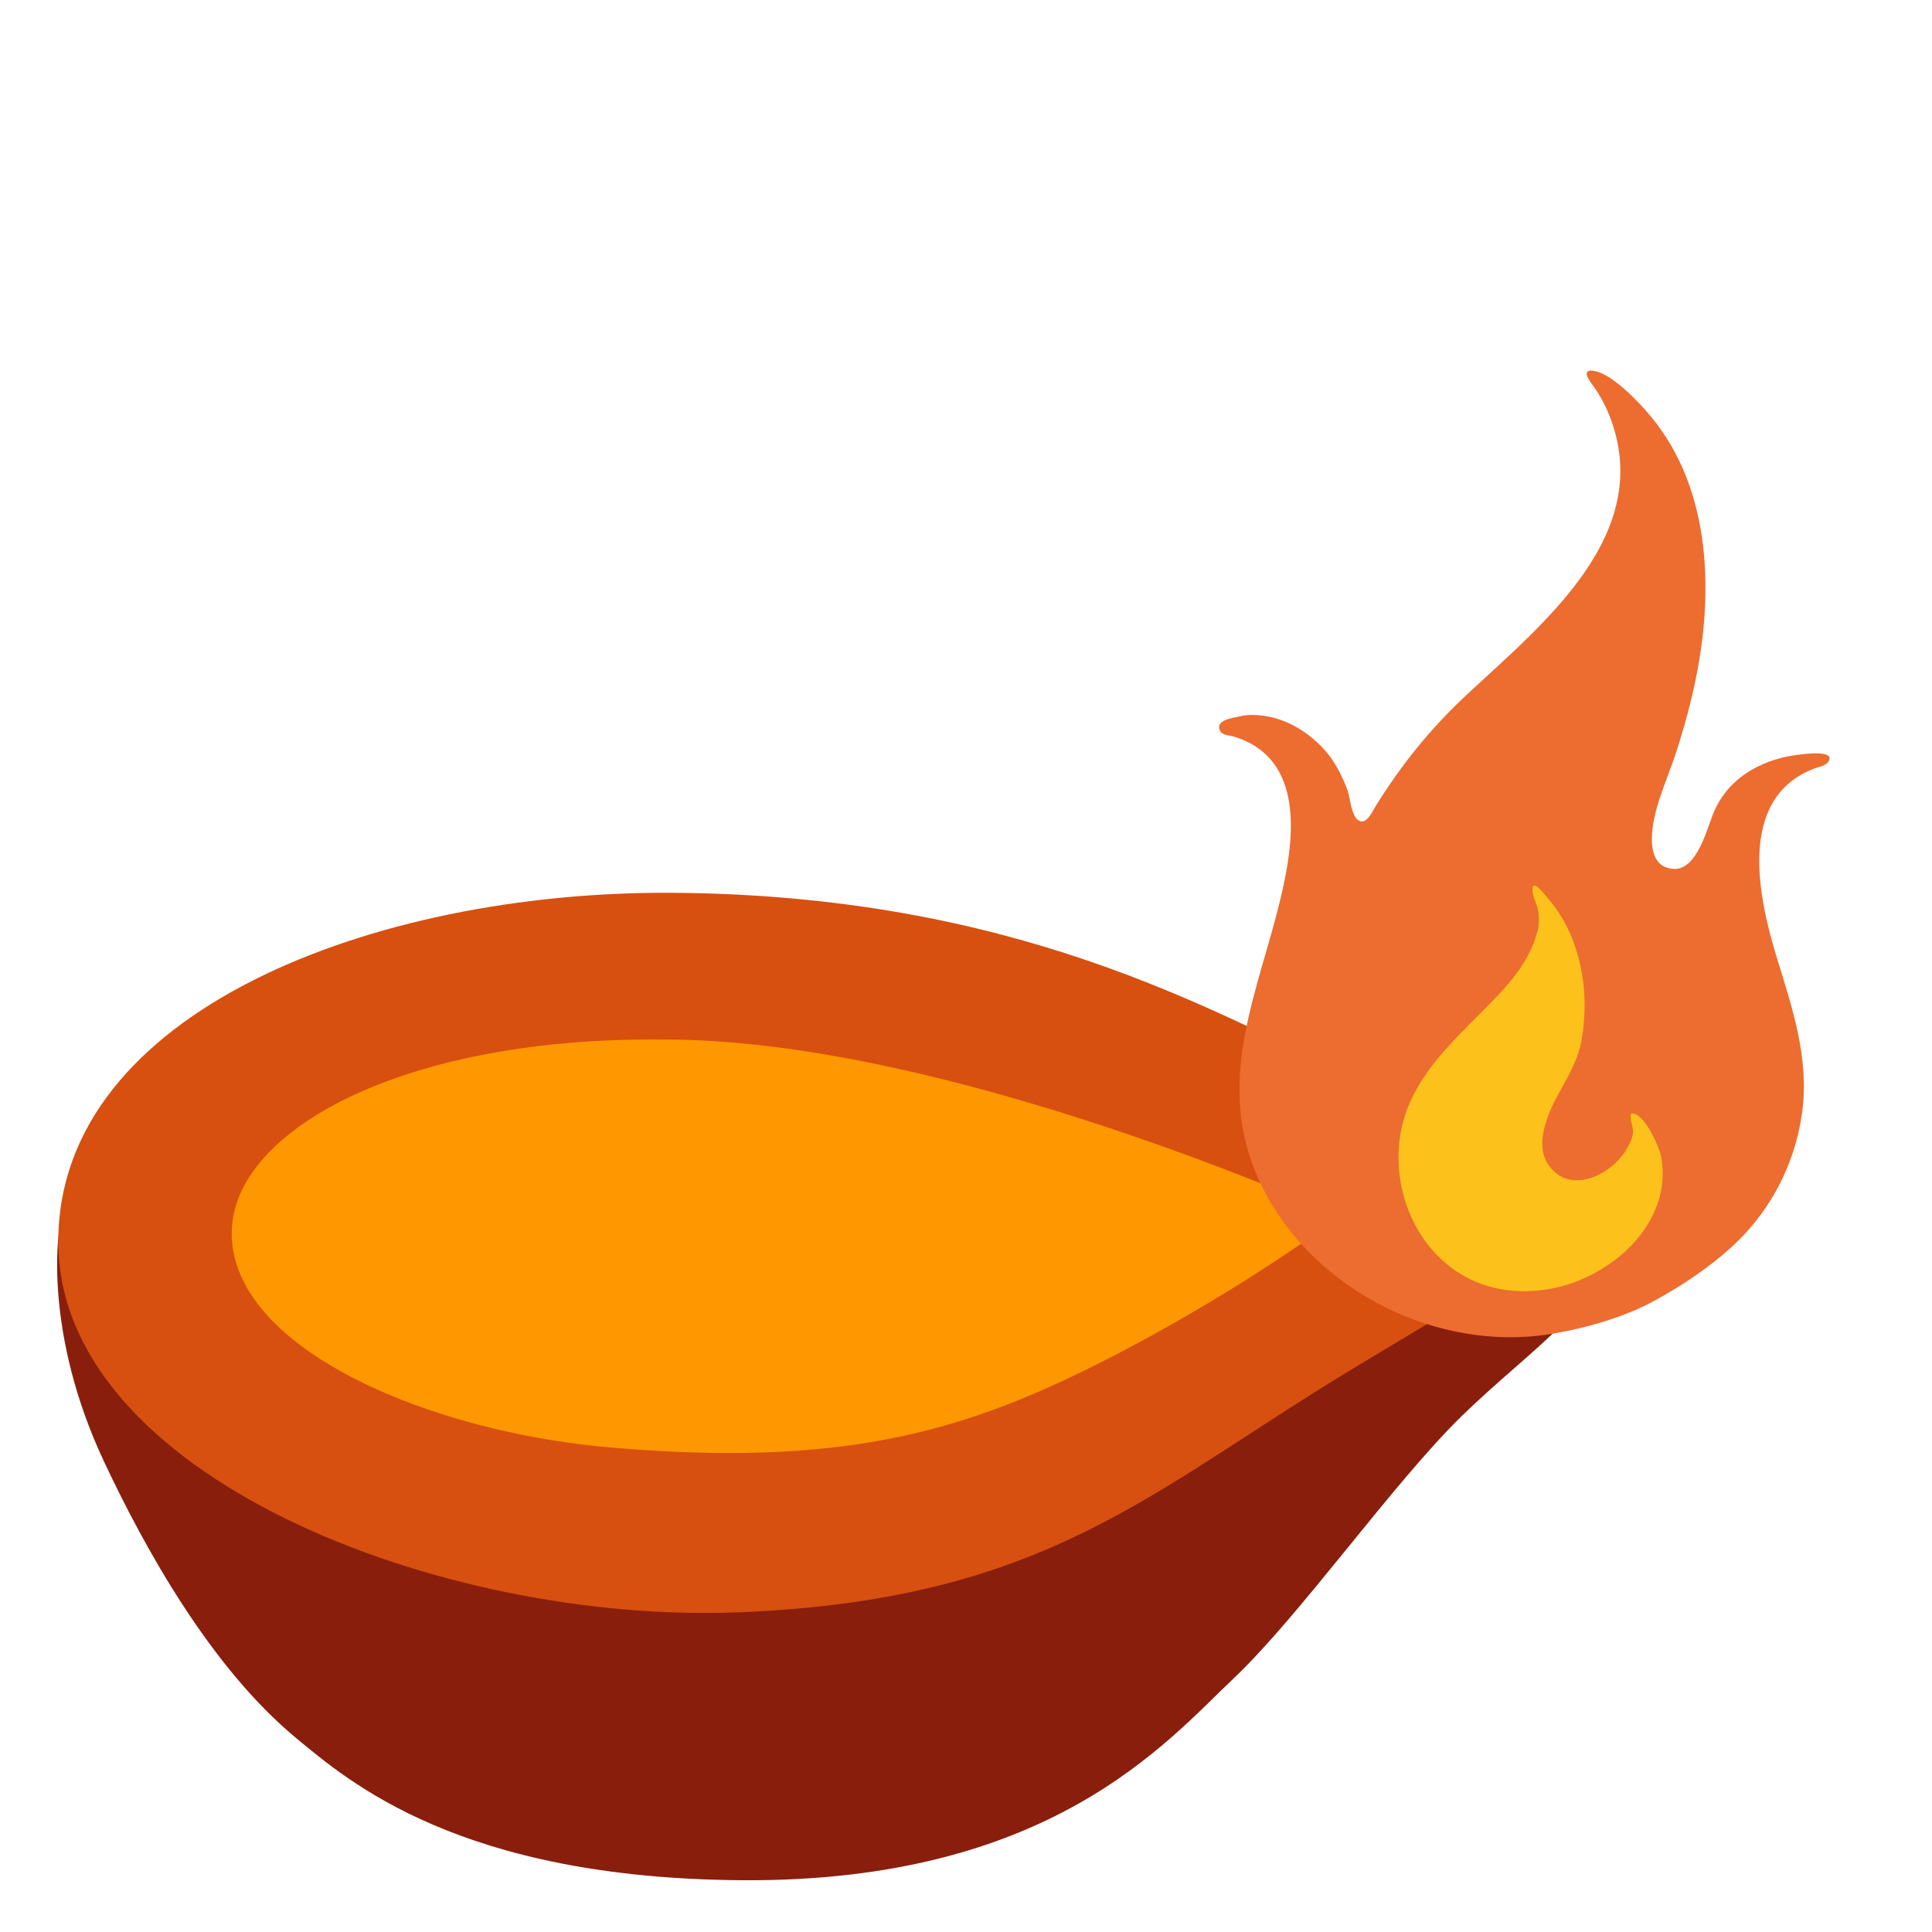
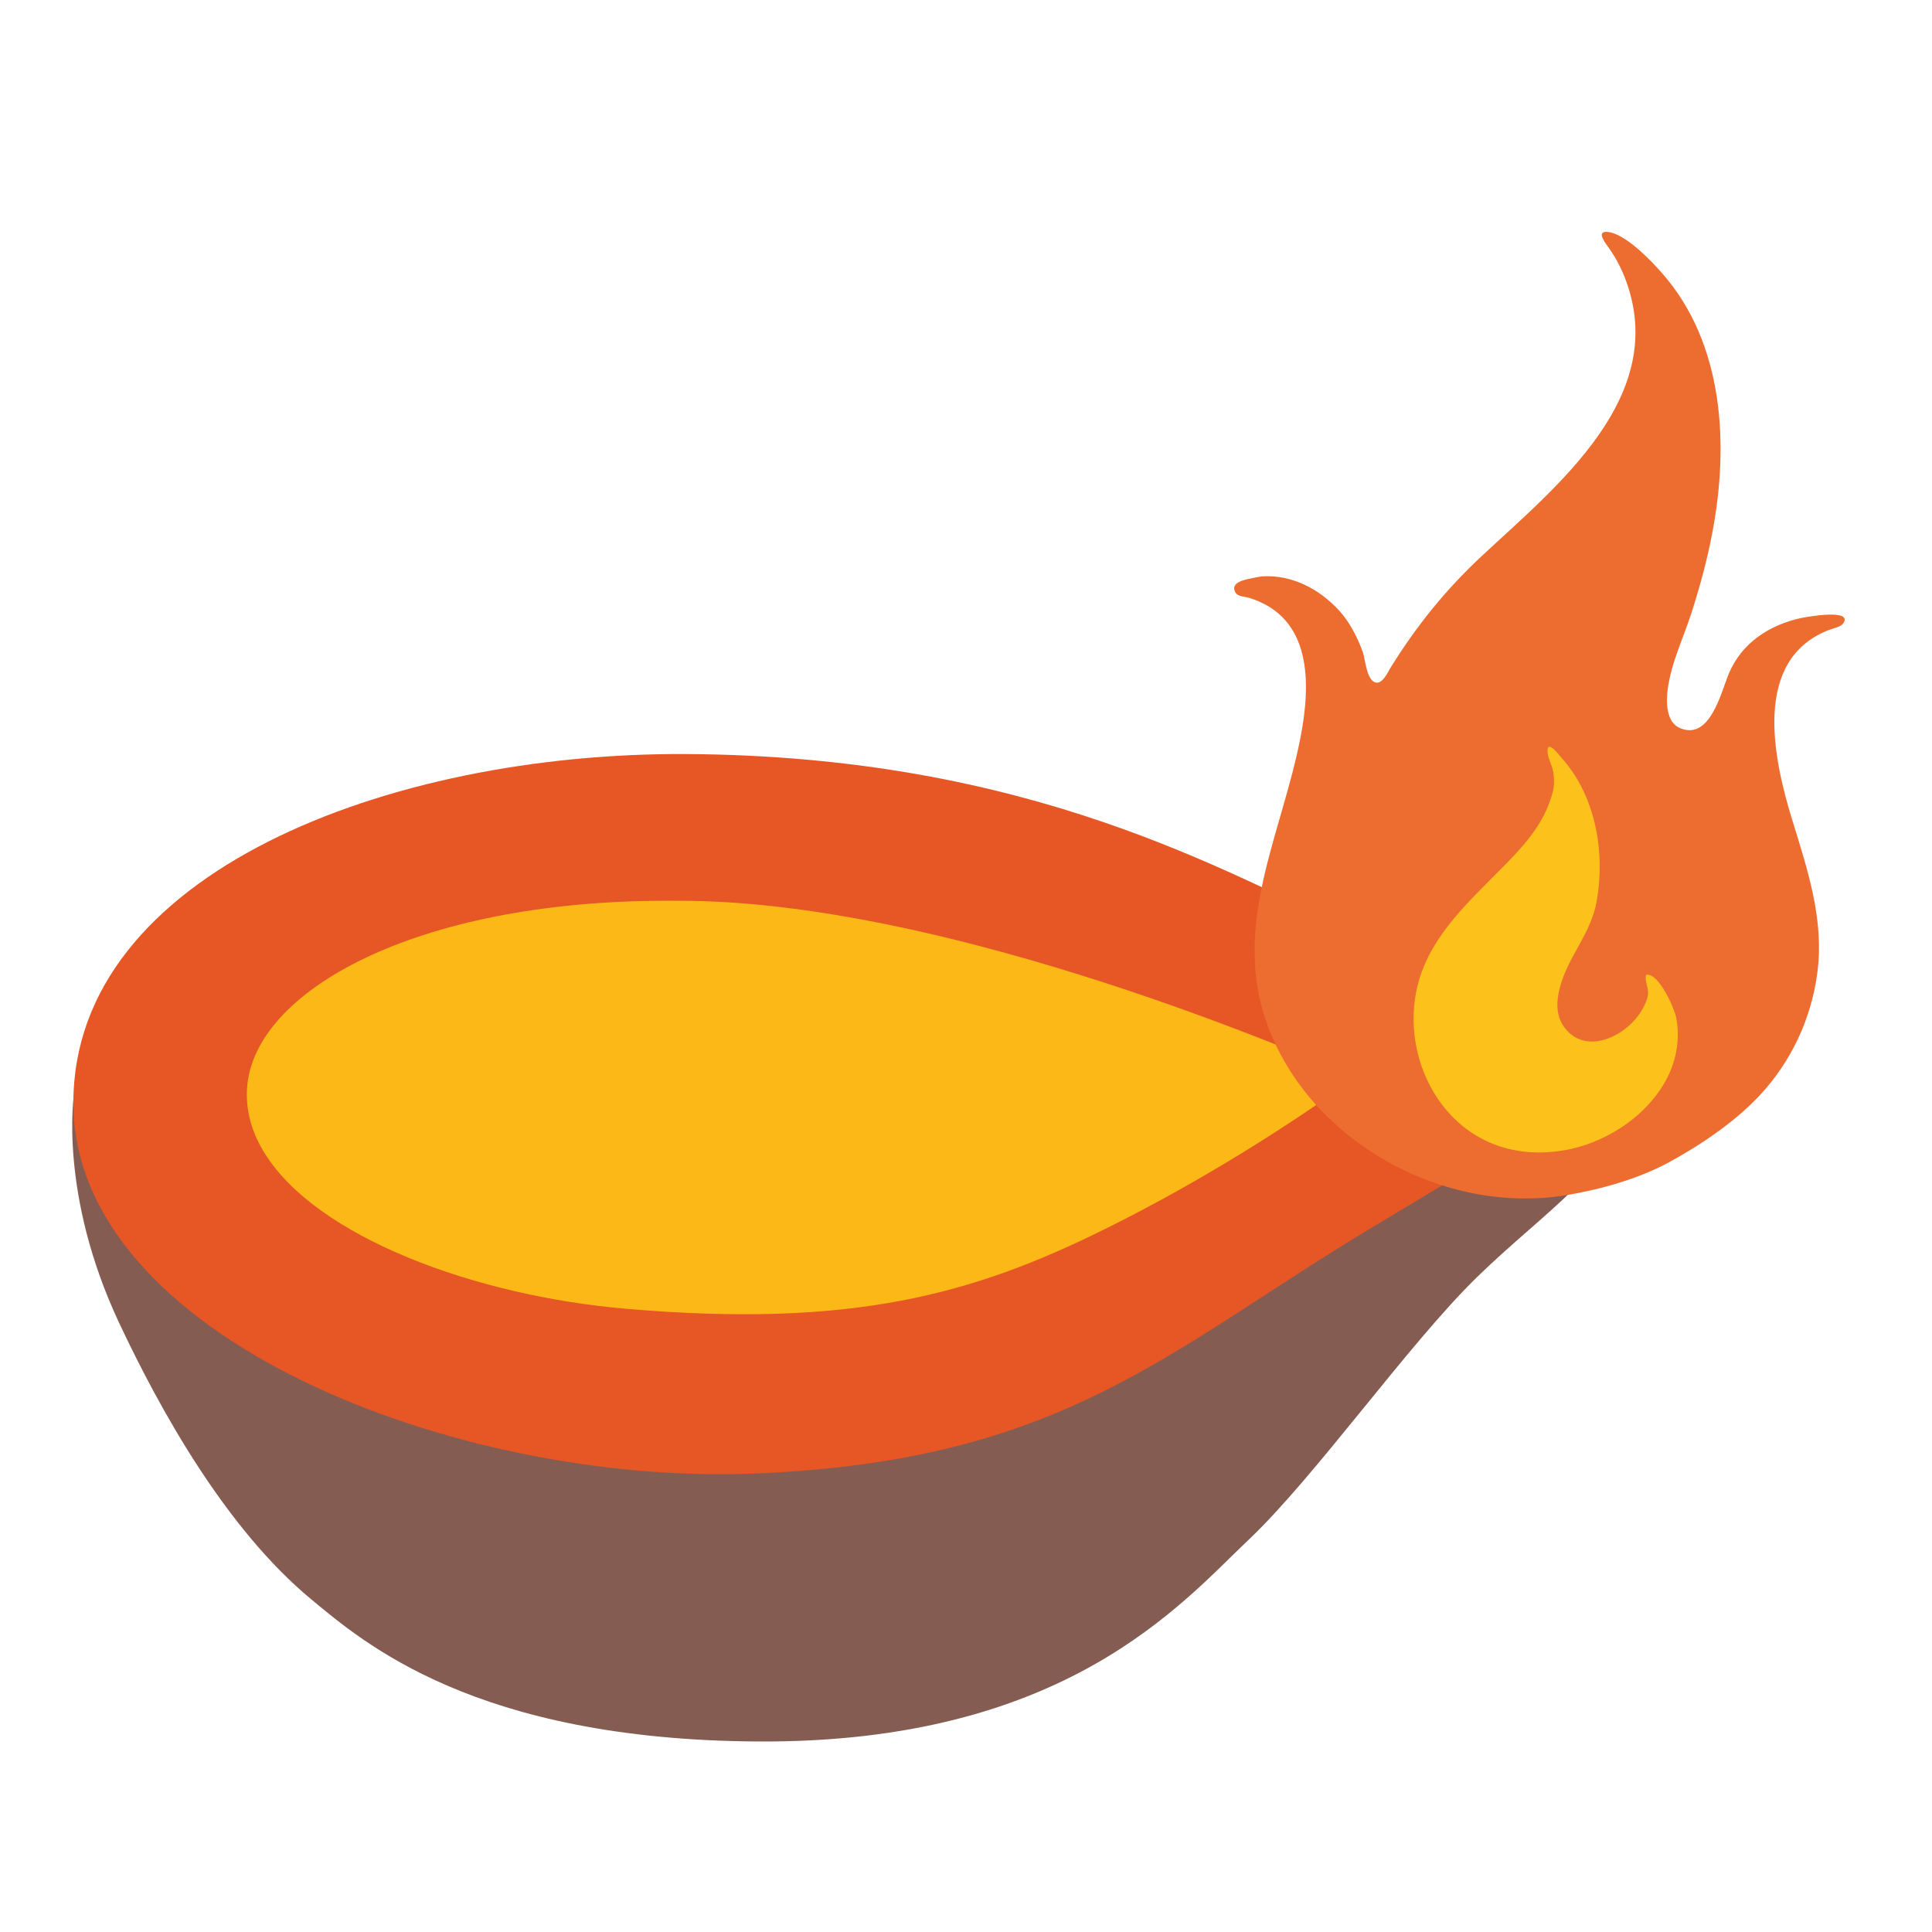
<svg xmlns="http://www.w3.org/2000/svg" version="1.1" id="Layer_2" x="0px" y="0px" viewBox="0 0 128 128" style="enable-background:new 0 0 128 128;" xml:space="preserve">
  <defs id="defs37098">
	

	
</defs>
-   <path style="fill:#891E0D;" d="M56.1,81.32c-0.6,0.24-52.2,0.39-52.2,0.39s-1.02,6.57,2.98,15.1c2.7,5.75,7.07,13.65,12.75,18.35  c3.46,2.86,10.84,9.29,29.55,9.41c20.38,0.13,28.12-9.18,32.53-13.35c4.41-4.17,10.61-12.99,15.13-17.4s9.41-7.39,9.77-11.56  c0.36-4.17-2.74-4.29-2.74-4.29L56.1,81.32z" id="path37011" />
-   <path style="fill:#D75010;" d="M48.95,106.82c20.49-0.82,27.29-8.1,40.99-16.33c11.74-7.04,16.21-9.65,16.21-11.44  s-10.79-5.11-17.04-7.98c-8.82-4.05-21.81-11.8-44.69-11.92c-19.67-0.1-40.56,7.87-40.56,23.12  C3.87,97.76,29.18,107.61,48.95,106.82z" id="path37013" />
-   <path id="path37015" style="fill:#FE9700;" d="M 43.189 68.869 C 26.439 68.869 15.799 74.9 15.369 81.27 C 15.265 82.804 15.696 84.256 16.537 85.609 L 79.727 86.525 C 83.734 84.149 86.897 81.961 88.789 80.58 C 81.949 77.61 61.181 69.191 44.961 68.881 C 44.371 68.871 43.769 68.869 43.189 68.869 z " />
-   <path id="path37017" style="fill:#fe9700;fill-opacity:1" d="M 43.559 73.881 C 31.348 73.706 24.966 76.756 20.869 79.85 C 18.344 81.761 16.998 83.764 16.281 85.168 C 19.439 90.959 30.207 95.017 40.439 95.9 C 55.469 97.2 63.471 94.949 72.211 90.619 C 74.936 89.269 77.453 87.872 79.711 86.533 C 78.47 85.656 76.293 84.136 72.98 81.98 C 68.4 78.99 58.85 74.571 46.08 73.961 C 45.213 73.92 44.373 73.893 43.559 73.881 z " />
+   <path style="fill:#855c52;fill-opacity:1" d="m 57.1,72.128 c -0.6,0.24 -52.2,0.39 -52.2,0.39 0,0 -1.02,6.57 2.98,15.1 2.7,5.75 7.07,13.65 12.75,18.35 3.46,2.86 10.84,9.29 29.55,9.41 20.38,0.13 28.12,-9.18 32.53,-13.35 4.41,-4.17 10.61,-12.99 15.13,-17.4 4.52,-4.41 9.41,-7.39 9.77,-11.56 0.36,-4.17 -2.74,-4.29 -2.74,-4.29 z" id="path37011" />
+   <path style="fill:#e75625;fill-opacity:1" d="m 49.95,97.628 c 20.49,-0.82 27.29,-8.1 40.99,-16.33 11.74,-7.04 16.21,-9.65 16.21,-11.44 0,-1.79 -10.79,-5.11 -17.04,-7.98 -8.82,-4.05 -21.81,-11.8 -44.69,-11.92 -19.67,-0.1 -40.56,7.87 -40.56,23.12 0.01,15.49 25.32,25.34 45.09,24.55 z" id="path37013" />
+   <path id="path37015" style="fill:#fbb817;fill-opacity:1" d="m 44.189,59.677 c -16.75,0 -27.39,6.03 -27.82,12.4 -0.093,1.369 0.242,2.672 0.912,3.898 0.081,0.148 0.165,0.295 0.256,0.441 h 0.006 c 3.452,5.555 13.927,9.431 23.896,10.291 15.03,1.3 23.032,-0.951 31.771,-5.281 2.725,-1.35 5.242,-2.747 7.5,-4.086 -0.003,-0.002 -0.009,-0.006 -0.012,-0.008 h 0.027 c 4.007,-2.377 7.17,-4.565 9.062,-5.945 -6.84,-2.97 -27.608,-11.389 -43.828,-11.699 -0.59,-0.01 -1.191,-0.012 -1.771,-0.012 z" />
  <radialGradient id="SVGID_1_" cx="93.645" cy="9.376" r="57.576" gradientUnits="userSpaceOnUse">
    <stop offset="0.418" style="stop-color:#FFCF18" id="stop37071" />
    <stop offset="0.601" style="stop-color:#FFCC16" id="stop37073" />
    <stop offset="0.744" style="stop-color:#FEC212" id="stop37075" />
    <stop offset="0.873" style="stop-color:#FDB10A" id="stop37077" />
    <stop offset="0.982" style="stop-color:#FC9D00" id="stop37079" />
  </radialGradient>
  <radialGradient id="SVGID_2_" cx="91.377" cy="51.143" r="49.412" gradientTransform="matrix(0.0162 -0.9999 0.741 0.012 52.002 141.8952)" gradientUnits="userSpaceOnUse">
    <stop offset="0.184" style="stop-color:#FFD874" id="stop37088" />
    <stop offset="1" style="stop-color:#FFD874;stop-opacity:0" id="stop37090" />
  </radialGradient>
-   <g id="g11658" transform="matrix(0.5021005,0,0,0.5021005,68.85235,24.44311)" style="stroke-width:1.992">
+   <g id="g11658" transform="matrix(0.5021005,0,0,0.5021005,69.85235,15.25072)" style="stroke-width:1.992">
    <path d="m 98.59,51.16 c -4.23,0.92 -7.88,3.28 -9.59,7.35 -1.03,2.47 -2.47,8.85 -6.42,7.2 -1.89,-0.78 -1.86,-3.49 -1.64,-5.18 0.47,-3.47 2.03,-6.64 3.1,-9.94 1.1,-3.42 2.05,-6.86 2.73,-10.4 C 89.05,28.47 88.42,14.97 80.13,5.6 78.73,4 75.2,0.3 72.87,0.22 c -1.44,-0.04 -0.02,1.66 0.38,2.23 0.81,1.17 1.49,2.44 2.01,3.77 6.13,15.64 -8.98,27.55 -18.91,36.82 -4.76,4.45 -8.56,9.17 -11.98,14.68 -0.34,0.53 -1.09,2.31 -2.06,1.94 -1.15,-0.44 -1.27,-3.07 -1.63,-4.05 -0.68,-1.88 -1.73,-3.93 -3.08,-5.4 -2.61,-2.86 -6.26,-4.79 -10.21,-4.53 -0.15,0.01 -0.58,0.08 -1.11,0.2 -0.83,0.18 -3.05,0.47 -2.45,1.81 0.31,0.69 1.22,0.63 1.87,0.82 8.34,2.56 8.15,11.3 6.8,18.32 -2.44,12.78 -9.2,24.86 -4.4,38 5.66,15.49 23.38,25.16 39.46,22.5 4.39,-0.72 9.45,-2.14 13.39,-4.26 4.19,-2.26 8.78,-5.35 12.05,-8.83 4.21,-4.47 6.89,-10.2 7.68,-16.27 0.93,-7.02 -1.31,-13.64 -3.35,-20.27 -2.46,-8 -5.29,-21.06 4.93,-24.97 0.5,-0.2 1.5,-0.35 1.85,-0.88 1.3,-1.94 -4.94,-0.81 -5.52,-0.69 z" style="fill:#ed6c30;stroke-width:1.992" id="path11654" />
    <path d="m 68.13,106.07 c 2.12,1.78 5.09,0.91 7.09,-0.61 1.07,-0.81 1.99,-1.85 2.59,-3.06 0.25,-0.52 0.54,-1.18 0.54,-1.77 0,-0.79 -0.47,-1.57 -0.27,-2.38 1.68,-0.33 3.76,4.5 3.97,5.62 1.68,8.83 -6.64,16.11 -14.67,17.52 -13.55,2.37 -21.34,-9.5 -19.78,-20.04 0.97,-6.56 5.37,-11.07 9.85,-15.57 3.71,-3.73 7.15,-6.93 8.35,-11.78 0.21,-0.86 0.16,-2.18 -0.09,-3.03 -0.21,-0.73 -0.61,-1.4 -0.63,-2.19 -0.06,-1.66 1.55,0.51 1.92,0.93 4.46,5.03 5.73,12.46 4.54,18.96 -0.77,4.2 -3.77,7.2 -4.82,11.22 -0.61,2.29 -0.55,4.52 1.41,6.18 z" style="fill:#fcc21b;stroke-width:1.992" id="path11656" />
  </g>
</svg>
